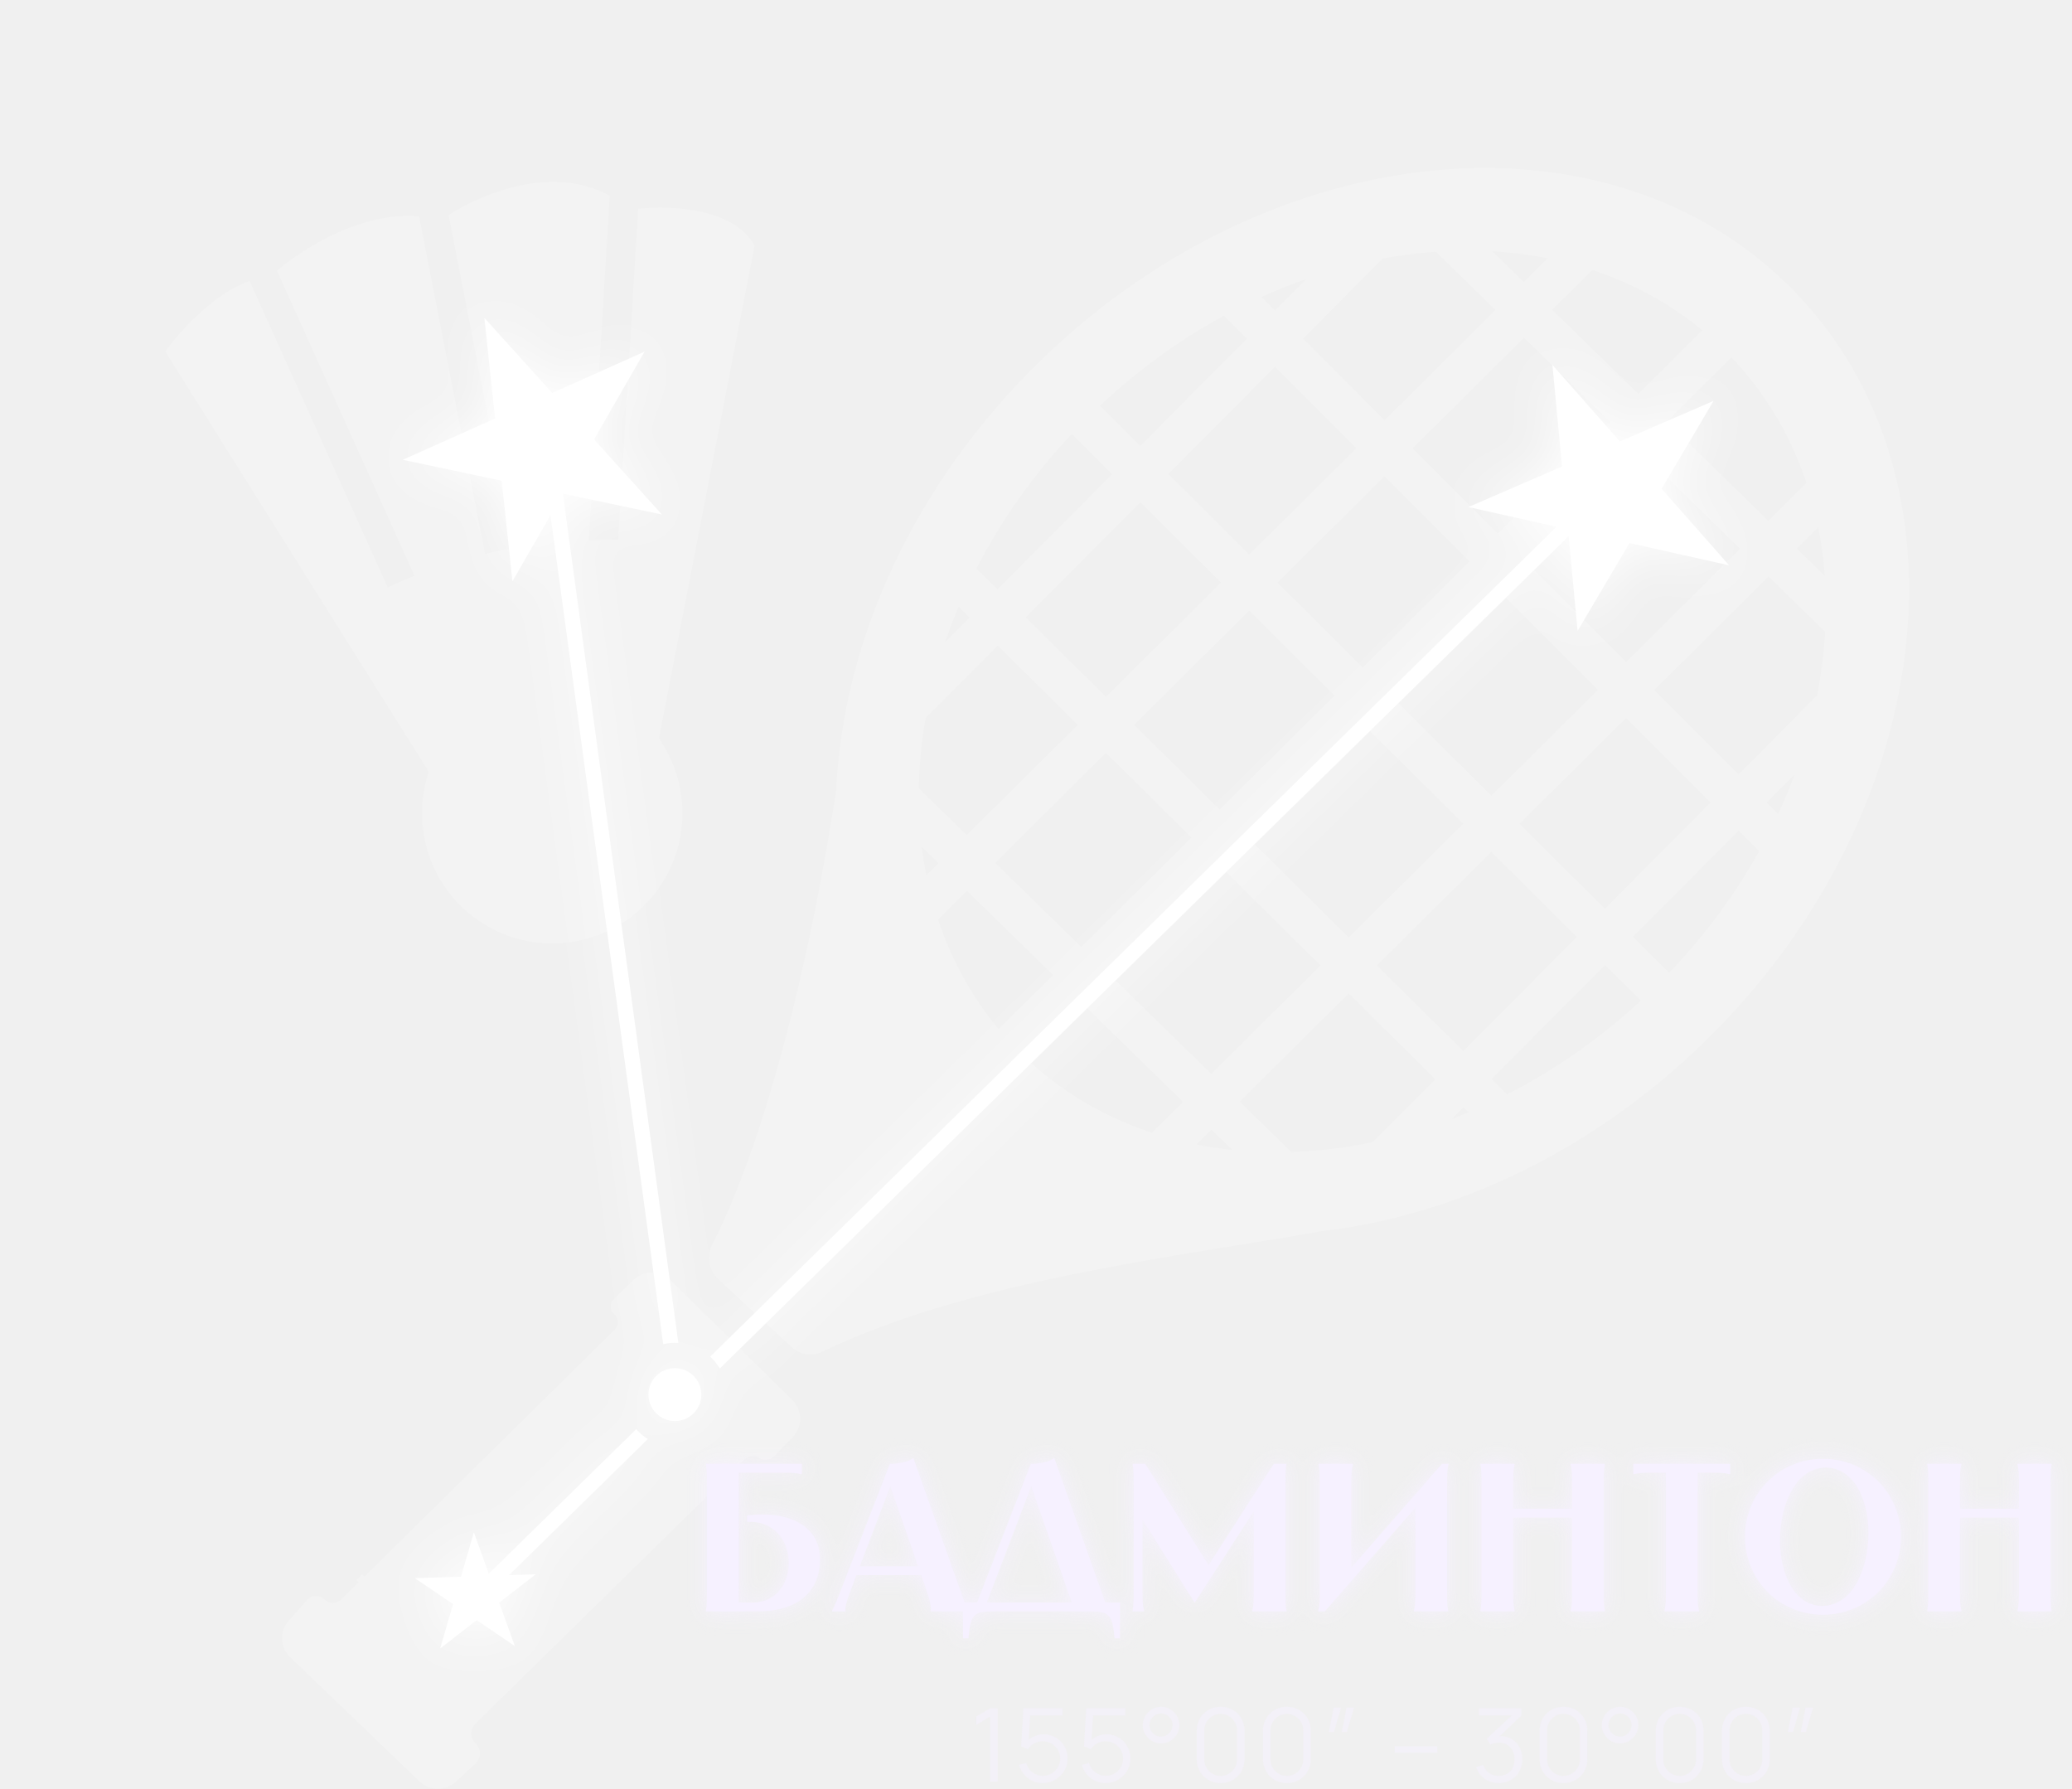
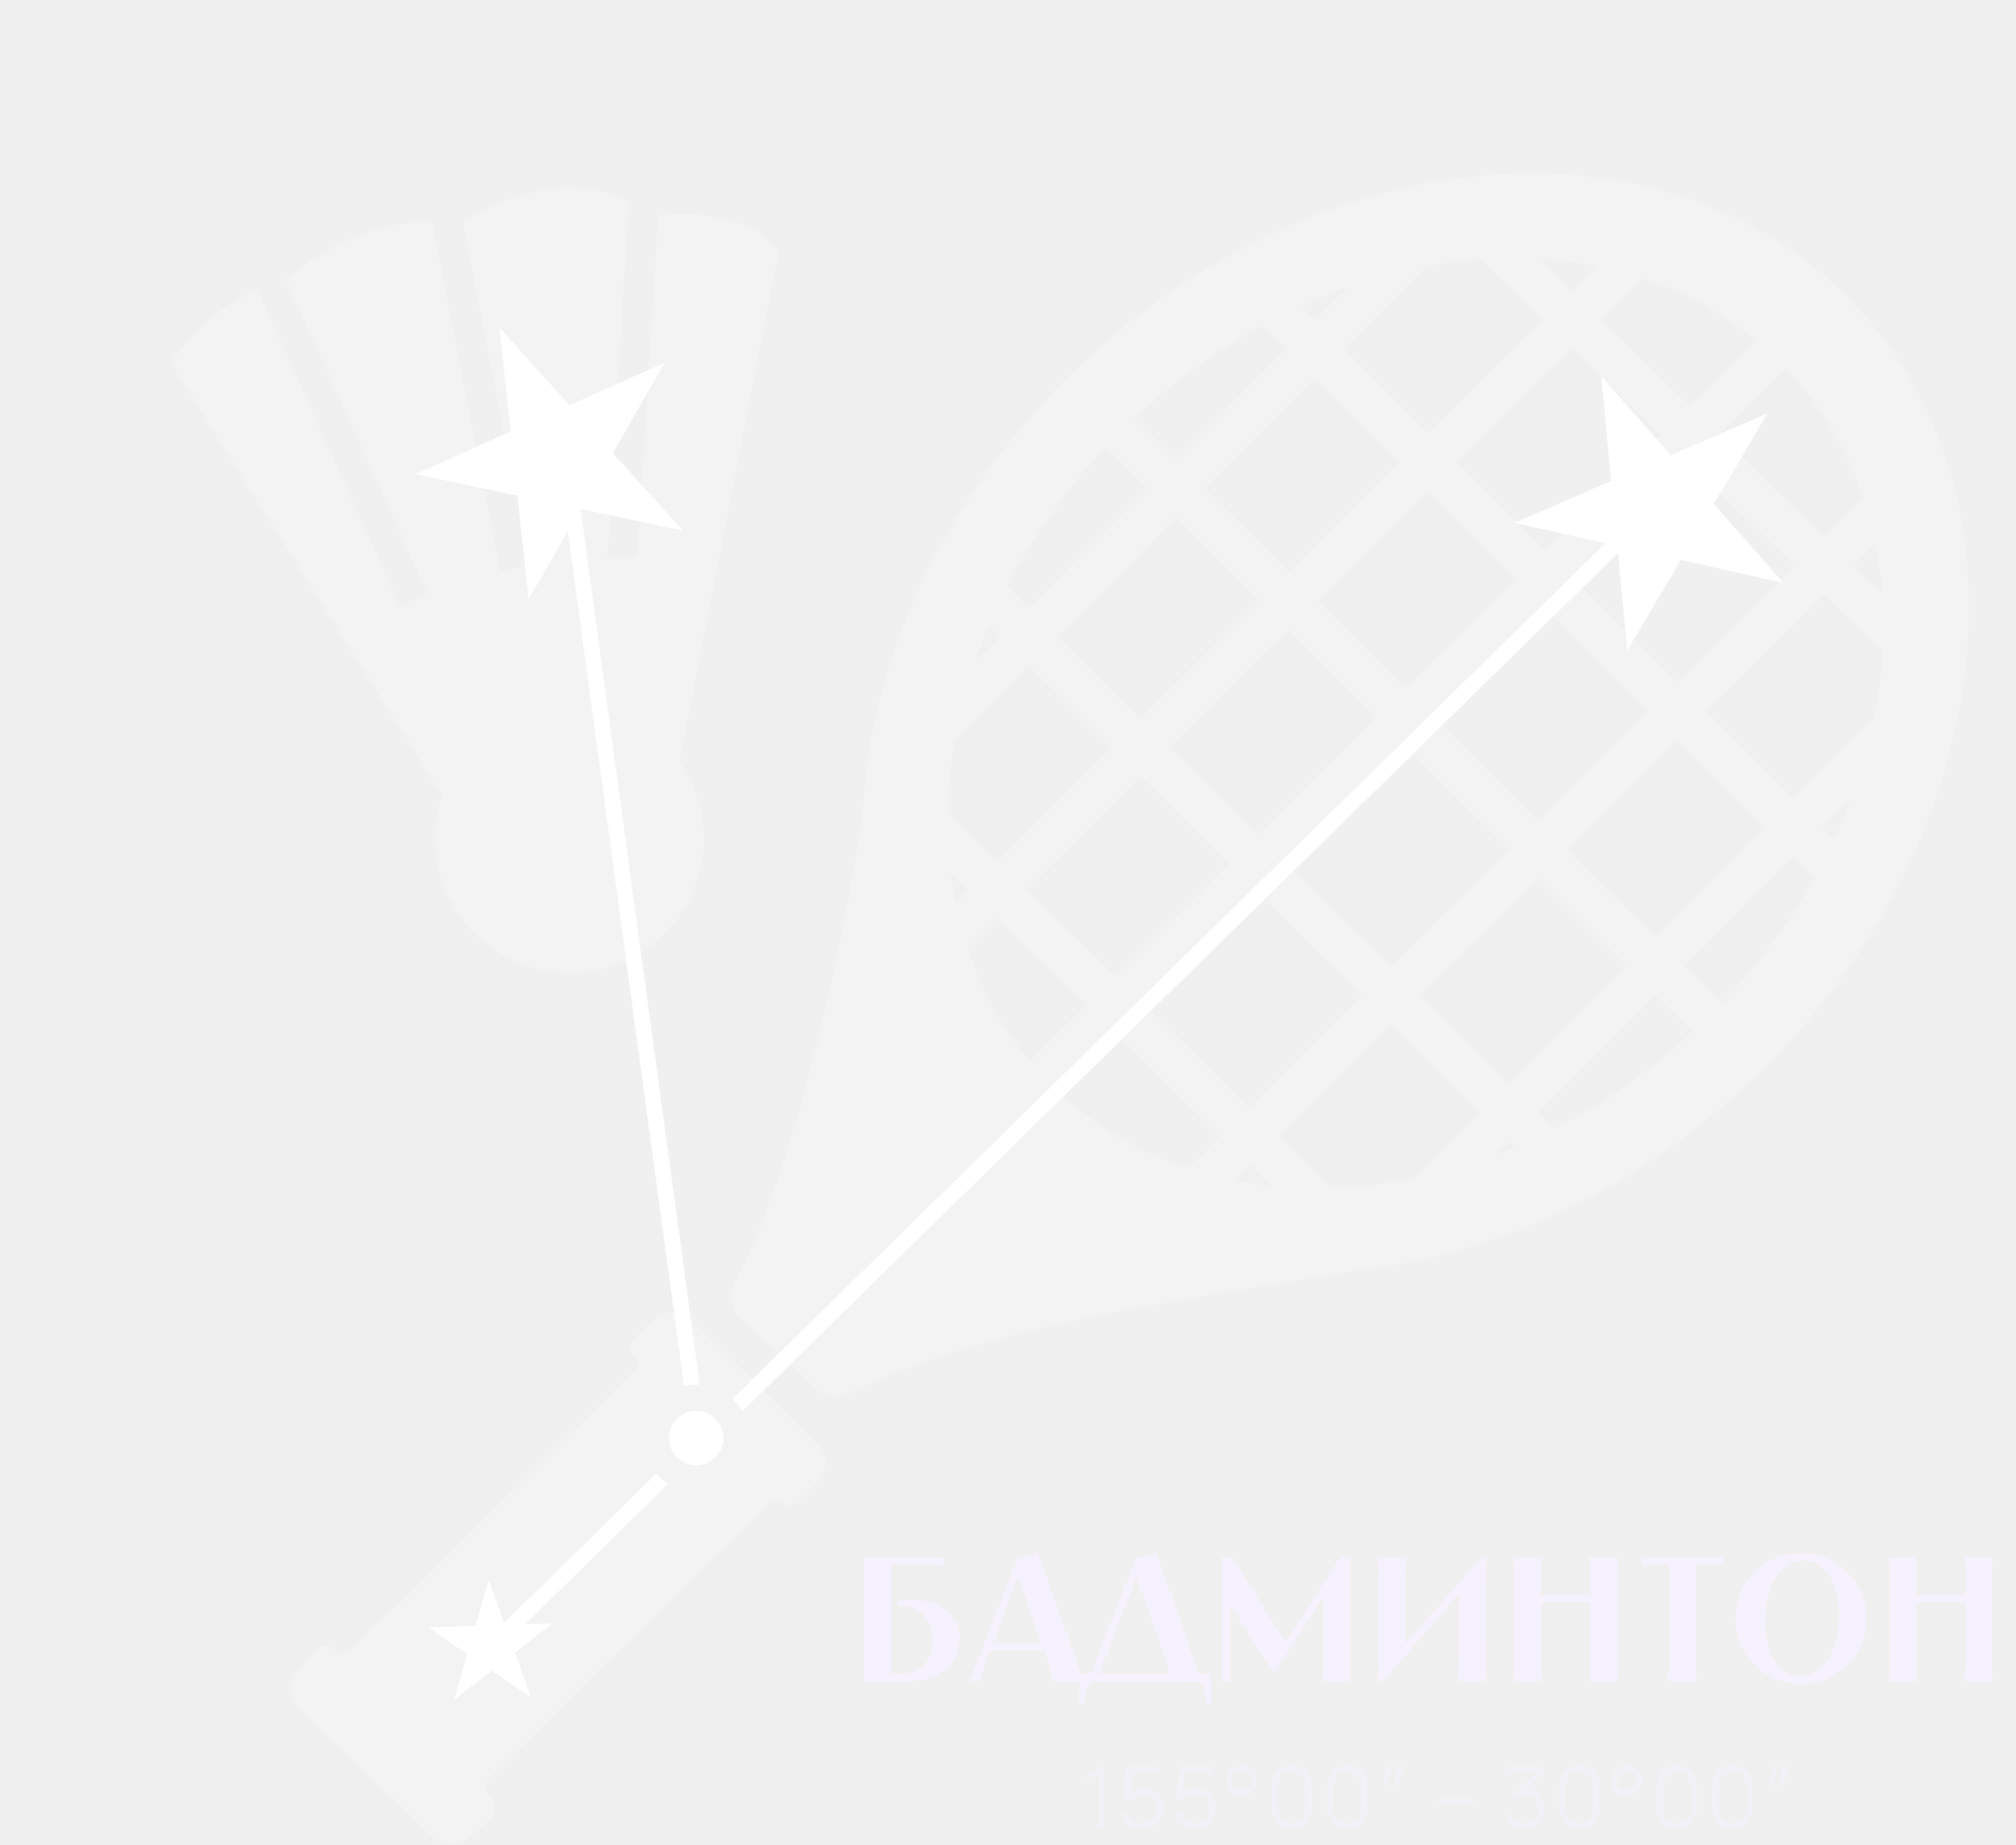
- <svg xmlns="http://www.w3.org/2000/svg" width="409" height="353" viewBox="0 0 409 353" fill="none">
+ <svg xmlns="http://www.w3.org/2000/svg" width="283" height="259" viewBox="0 0 283 259" fill="none">
  <g opacity="0.2">
-     <path d="M70.912 311.277L97.322 336.118" stroke="white" stroke-width="1.569" />
-     <path d="M125.824 257.934L152.234 282.775" stroke="white" stroke-width="1.569" />
-     <path d="M125.035 252.604C127.073 250.625 130.32 250.634 132.345 252.627L156.374 276.256C158.423 278.271 158.463 281.564 156.461 283.627L152.779 287.419C152.009 288.212 150.782 288.343 149.862 287.73C148.959 287.128 147.758 287.242 146.983 288.002L93.844 340.156C92.747 341.233 92.767 343.008 93.888 344.06C95.036 345.136 95.027 346.961 93.869 348.026L89.957 351.621C87.924 353.489 84.788 353.455 82.797 351.543L57.291 327.057C55.261 325.109 55.138 321.904 57.011 319.804L60.633 315.743C61.529 314.738 63.086 314.693 64.038 315.645C64.948 316.556 66.423 316.561 67.34 315.657L121.369 262.368C122.217 261.531 122.164 260.147 121.255 259.378C120.341 258.604 120.293 257.211 121.152 256.377L125.035 252.604ZM205.523 71.047C251.562 26.382 318.149 20.337 354.25 57.547C390.35 94.758 382.294 161.132 336.256 205.798C313.942 227.446 286.801 240.021 260.643 242.997C232.96 247.96 192.079 252.465 162.321 266.75C160.332 267.704 157.952 267.394 156.332 265.897L141.694 252.372C139.788 250.61 139.453 247.717 140.663 245.421C146.757 233.858 157.368 205.244 165.052 156.099C166.335 126.83 180.168 95.647 205.523 71.047ZM341.344 70.068C310.832 38.618 254.553 43.726 215.641 81.477C176.73 119.229 169.921 175.328 200.433 206.778C230.946 238.228 287.225 233.119 326.136 195.368C365.048 157.617 371.857 101.518 341.344 70.068Z" fill="white" />
-     <path d="M314.878 47.177L171.061 189.948" stroke="white" stroke-width="7.845" />
-     <path d="M340.242 66.527L196.425 209.298" stroke="white" stroke-width="7.845" />
-     <path d="M369.528 87.968L225.711 230.739" stroke="white" stroke-width="7.845" />
-     <path d="M369.528 131.898L265.457 236.492" stroke="white" stroke-width="7.845" />
-     <path d="M275.394 42.993L171.323 147.587" stroke="white" stroke-width="7.845" />
-     <path d="M369.528 128.237L282.192 42.993" stroke="white" stroke-width="7.845" />
-     <path d="M258.658 236.492L171.322 151.248" stroke="white" stroke-width="7.845" />
-     <path d="M302.588 226.555L188.057 113.071" stroke="white" stroke-width="7.845" />
-     <path d="M335.012 203.022L211.591 80.124" stroke="white" stroke-width="7.845" />
-     <path d="M354.885 170.075L236.171 51.36" stroke="white" stroke-width="7.845" />
-     <path d="M130.234 174.977C122.228 186.699 106.235 189.712 94.513 181.706C84.793 175.067 81.062 162.937 84.635 152.303L32.633 69.374C35.495 65.356 42.228 57.915 49.262 55.435L78.124 119.455L83.378 117.086L54.675 53.418C60.345 48.629 71.6 41.76 82.728 42.678L96.545 113.464L102.202 112.36L88.553 42.436C95.668 37.896 109.297 32.55 120.354 38.617L116.14 108.255L121.893 108.604L125.971 41.197C132.804 40.493 144.818 41.12 148.948 48.461L130.065 145.728C136.025 154.238 136.44 165.891 130.234 174.977Z" fill="white" />
-     <path d="M136.667 110.993C121.915 107.524 89.218 108.735 67.588 124.669" stroke="white" stroke-width="5.763" />
+     <path d="M52.016 228.328L71.388 246.549" stroke="white" stroke-width="1.151" />
+     <path d="M92.294 189.2L111.667 207.421" stroke="white" stroke-width="1.151" />
+     <path d="M91.715 185.291C93.21 183.839 95.592 183.846 97.078 185.307L114.703 202.639C116.207 204.118 116.235 206.532 114.767 208.046L112.067 210.828C111.502 211.41 110.602 211.505 109.927 211.055C109.265 210.614 108.383 210.697 107.815 211.255L68.836 249.512C68.031 250.302 68.046 251.604 68.869 252.376C69.711 253.165 69.704 254.503 68.855 255.284L65.986 257.922C64.494 259.292 62.194 259.267 60.733 257.864L42.025 239.903C40.536 238.474 40.444 236.123 41.818 234.583L44.475 231.603C45.132 230.867 46.275 230.834 46.973 231.532C47.641 232.2 48.722 232.204 49.395 231.541L89.027 192.452C89.61 191.877 89.612 190.949 89.061 190.37L88.825 190.147C88.27 189.565 88.277 188.631 88.867 188.057L91.715 185.291ZM150.756 52.115C184.526 19.352 233.369 14.918 259.85 42.213C286.33 69.507 280.421 118.194 246.651 150.957C230.283 166.837 210.374 176.061 191.187 178.244C170.881 181.885 140.893 185.189 119.066 195.667C117.607 196.367 115.862 196.139 114.673 195.041L103.936 185.12C102.538 183.828 102.291 181.705 103.179 180.021C107.649 171.54 115.432 150.55 121.069 114.502C122.01 93.032 132.158 70.159 150.756 52.115ZM250.383 51.396C228.002 28.327 186.72 32.074 158.178 59.765C129.636 87.457 124.641 128.606 147.023 151.676C169.404 174.745 210.685 170.998 239.228 143.306C267.77 115.615 272.764 74.466 250.383 51.396Z" fill="white" />
+     <path d="M230.97 34.605L125.477 139.33" stroke="white" stroke-width="5.754" />
+     <path d="M249.575 48.798L144.082 153.524" stroke="white" stroke-width="5.754" />
+     <path d="M271.057 64.527L165.564 169.252" stroke="white" stroke-width="5.754" />
+     <path d="M271.057 96.75L194.719 173.472" stroke="white" stroke-width="5.754" />
+     <path d="M202.007 31.536L125.669 108.258" stroke="white" stroke-width="5.754" />
+     <path d="M271.057 94.064L206.994 31.536" stroke="white" stroke-width="5.754" />
+     <path d="M189.732 173.472L125.669 110.943" stroke="white" stroke-width="5.754" />
+     <path d="M221.955 166.183L137.944 82.94" stroke="white" stroke-width="5.754" />
+     <path d="M245.739 148.921L155.207 58.772" stroke="white" stroke-width="5.754" />
+     <path d="M260.316 124.753L173.236 37.674" stroke="white" stroke-width="5.754" />
+     <path d="M95.53 128.349C89.657 136.948 77.926 139.157 69.328 133.285C62.198 128.415 59.46 119.517 62.081 111.718L23.937 50.888C26.035 47.941 30.974 42.483 36.134 40.663L57.306 87.622L59.233 86.753L61.16 85.885L40.105 39.183C44.265 35.67 52.52 30.631 60.683 31.304L70.818 83.228L72.892 82.823L74.967 82.419L64.956 31.126C70.176 27.796 80.173 23.876 88.283 28.327L85.192 79.408L87.302 79.535L89.412 79.663L92.404 30.219C97.417 29.703 106.228 30.163 109.257 35.547L95.405 106.895C99.777 113.137 100.082 121.684 95.53 128.349Z" fill="white" />
+     <path d="M100.248 81.416C89.427 78.871 65.443 79.759 49.577 91.447" stroke="white" stroke-width="4.227" />
  </g>
-   <g filter="url(#filter0_f_31_578)">
-     <path d="M306.439 72.012L319.76 87.118L338.243 79.117L327.992 96.454L341.313 111.56L321.657 107.168L311.407 124.504L309.509 104.454L289.854 100.063L308.337 92.062L306.439 72.012Z" fill="white" />
-     <path d="M93.538 302.399L96.629 310.973L105.739 310.683L98.539 316.272L101.63 324.846L94.09 319.726L86.89 325.315L89.43 316.562L81.889 311.442L90.999 311.152L93.538 302.399Z" fill="white" />
-     <path d="M127.227 69.401L117.267 86.713L130.653 101.535L111.111 97.412L101.151 114.724L99.034 94.864L79.491 90.74L97.725 82.59L95.607 62.73L108.994 77.552L127.227 69.401Z" fill="white" />
-     <path d="M125.581 282.039C126.25 282.792 127.027 283.447 127.89 283.977L97.318 313.945C96.7 313.154 95.969 312.455 95.147 311.874L125.581 282.039ZM318.05 97.571L142.081 270.066C141.568 269.192 140.93 268.401 140.19 267.718L315.95 95.429L318.05 97.571ZM133.905 265.023C133.686 265.009 133.466 265 133.243 265C132.441 265 131.661 265.094 130.912 265.269L106.014 82.202L108.986 81.798L133.905 265.023Z" fill="white" />
-     <circle cx="133.217" cy="275.217" r="5.217" fill="white" />
-   </g>
-   <path d="M306.439 72.012L319.76 87.118L338.243 79.117L327.992 96.454L341.313 111.56L321.657 107.168L311.407 124.504L309.509 104.454L289.854 100.063L308.337 92.062L306.439 72.012Z" fill="white" />
-   <path d="M127.227 69.401L117.267 86.713L130.653 101.535L111.111 97.412L101.151 114.724L99.034 94.864L79.491 90.74L97.725 82.59L95.607 62.73L108.994 77.552L127.227 69.401Z" fill="white" />
-   <path d="M93.538 302.399L96.629 310.973L105.739 310.683L98.539 316.272L101.63 324.846L94.09 319.726L86.89 325.315L89.43 316.562L81.889 311.442L90.999 311.152L93.538 302.399Z" fill="white" />
-   <path d="M125.581 282.039C126.25 282.792 127.027 283.447 127.89 283.977L97.318 313.945C96.7 313.154 95.969 312.455 95.147 311.874L125.581 282.039ZM318.05 97.571L142.081 270.066C141.568 269.192 140.93 268.401 140.19 267.718L315.95 95.429L318.05 97.571ZM133.905 265.023C133.686 265.009 133.466 265 133.243 265C132.441 265 131.661 265.094 130.912 265.269L106.014 82.202L108.986 81.798L133.905 265.023Z" fill="white" />
-   <circle cx="133.217" cy="275.217" r="5.217" fill="white" />
-   <g filter="url(#filter1_f_31_578)">
-     <path d="M139.351 288.877L158.281 288.877L158.281 290.916L158.115 290.916C157.033 290.666 156.534 290.625 154.329 290.625L145.8 290.625L145.8 316.253L148.546 316.253C153.33 316.253 155.702 312.342 155.702 308.431C155.702 304.396 153.164 300.318 148.047 300.318L147.464 300.318L147.464 299.07C148.463 298.945 149.42 298.862 150.418 298.862C156.367 298.862 161.859 301.4 161.859 307.724C161.859 314.172 157.324 318 149.628 318L139.351 318L139.351 317.834C139.518 316.752 139.559 316.253 139.559 313.632L139.559 293.246C139.559 290.625 139.518 290.125 139.351 289.044L139.351 288.877ZM175.667 288.877C177.164 288.877 179.203 288.586 180.285 287.712L189.479 313.632C190.686 317.085 190.977 317.584 191.102 317.834L191.102 318L183.696 318L183.696 317.834C183.696 317.584 184.029 317.085 182.823 313.632L181.866 310.844L169.052 310.844L168.012 313.632C166.68 317.085 166.888 317.584 166.888 317.834L166.888 318L164.267 318L164.267 317.834C164.392 317.584 164.725 317.085 166.056 313.632L175.667 288.877ZM169.717 309.097L181.242 309.097L175.75 293.287L169.717 309.097ZM203.484 288.877C204.981 288.877 207.02 288.586 208.102 287.712L218.17 316.253L221.082 316.253L221.082 323.325L220 323.325C219.626 318.666 218.96 318 215.174 318L195.995 318C192.209 318 191.543 318.666 191.169 323.325L190.087 323.325L190.087 316.253L192.875 316.253L203.484 288.877ZM194.788 316.253L211.555 316.253L203.567 293.287L194.788 316.253ZM223.57 288.877L226.066 288.877L238.548 308.889L251.445 288.877L253.941 288.877C253.775 289.959 253.733 290.458 253.733 292.663L253.733 313.632C253.733 316.253 253.775 316.752 253.941 317.834L253.941 318L247.201 318L247.201 317.834C247.451 316.752 247.492 316.253 247.492 313.632L247.492 298.238L235.843 316.253L235.802 316.253L225.525 299.861L225.526 313.632C225.526 316.253 225.567 316.752 225.817 317.834L225.817 318L223.57 318L223.57 317.834C223.737 316.752 223.778 316.253 223.778 313.632L223.778 292.663C223.778 290.458 223.737 289.959 223.57 288.877ZM260.3 288.877L267.04 288.877L267.04 289.044C266.79 290.125 266.749 290.625 266.749 293.246L266.749 309.346L284.638 288.877L285.97 288.877C285.637 290.125 285.637 290.749 285.637 297.198L285.637 313.632C285.637 316.253 285.678 316.752 285.845 317.834L285.845 318L279.105 318L279.105 317.834C279.355 316.752 279.396 316.253 279.396 313.632L279.396 297.531L261.506 318L260.175 318C260.508 316.752 260.508 316.128 260.508 314.048L260.508 293.246C260.508 290.625 260.466 290.125 260.3 289.044L260.3 288.877ZM310.036 288.877L316.776 288.877L316.776 289.044C316.61 290.125 316.568 290.625 316.568 293.246L316.568 313.632C316.568 316.253 316.61 316.752 316.776 317.834L316.776 318L310.036 318L310.036 317.834C310.286 316.752 310.327 316.253 310.327 313.632L310.327 299.486L298.678 299.486L298.678 313.632C298.678 316.253 298.72 316.752 298.97 317.834L298.97 318L292.23 318L292.23 317.834C292.396 316.752 292.438 316.253 292.438 313.632L292.438 293.246C292.438 290.625 292.396 290.125 292.23 289.044L292.23 288.877L298.969 288.877L298.969 289.044C298.72 290.125 298.678 290.625 298.678 293.246L298.678 297.739L310.327 297.739L310.327 293.246C310.327 290.625 310.286 290.125 310.036 289.044L310.036 288.877ZM322.401 288.877L341.538 288.877L341.538 290.916L341.372 290.916C340.29 290.666 339.791 290.625 337.586 290.625L335.09 290.625L335.09 313.632C335.09 316.169 335.131 316.627 335.339 317.626L335.381 317.834L335.381 318L328.558 318L328.558 317.834L328.6 317.626C328.808 316.627 328.849 316.169 328.849 313.632L328.849 290.625L326.353 290.625C324.148 290.625 323.649 290.666 322.567 290.916L322.401 290.916L322.401 288.877ZM359.844 318.666C351.274 318.666 344.451 311.843 344.451 303.272C344.451 294.702 351.274 287.879 359.844 287.879C368.415 287.879 375.238 294.702 375.238 303.272C375.238 311.843 368.415 318.666 359.844 318.666ZM351.357 303.896C351.357 311.593 354.769 316.918 359.678 316.918C365.71 316.918 368.831 309.596 368.831 302.565C368.831 294.993 365.378 289.626 360.427 289.626C354.477 289.626 351.357 296.907 351.357 303.896ZM398.237 288.877L404.976 288.877L404.976 289.044C404.81 290.125 404.768 290.625 404.768 293.246L404.768 313.632C404.768 316.253 404.81 316.752 404.976 317.834L404.976 318L398.237 318L398.237 317.834C398.486 316.752 398.528 316.253 398.528 313.632L398.528 299.486L386.879 299.486L386.879 313.632C386.879 316.253 386.92 316.752 387.17 317.834L387.17 318L380.43 318L380.43 317.834C380.596 316.752 380.638 316.253 380.638 313.632L380.638 293.246C380.638 290.625 380.596 290.125 380.43 289.044L380.43 288.877L387.17 288.877L387.17 289.044C386.92 290.125 386.879 290.625 386.879 293.246L386.879 297.739L398.528 297.739L398.528 293.246C398.528 290.625 398.486 290.125 398.237 289.044L398.237 288.877Z" fill="#F6F1FF" />
-   </g>
-   <path d="M139.351 288.877L158.281 288.877L158.281 290.916L158.115 290.916C157.033 290.666 156.534 290.625 154.329 290.625L145.8 290.625L145.8 316.253L148.546 316.253C153.33 316.253 155.702 312.342 155.702 308.431C155.702 304.396 153.164 300.318 148.047 300.318L147.464 300.318L147.464 299.07C148.463 298.945 149.42 298.862 150.418 298.862C156.367 298.862 161.859 301.4 161.859 307.724C161.859 314.172 157.324 318 149.628 318L139.351 318L139.351 317.834C139.518 316.752 139.559 316.253 139.559 313.632L139.559 293.246C139.559 290.625 139.518 290.125 139.351 289.044L139.351 288.877ZM175.667 288.877C177.164 288.877 179.203 288.586 180.285 287.712L189.479 313.632C190.686 317.085 190.977 317.584 191.102 317.834L191.102 318L183.696 318L183.696 317.834C183.696 317.584 184.029 317.085 182.823 313.632L181.866 310.844L169.052 310.844L168.012 313.632C166.68 317.085 166.888 317.584 166.888 317.834L166.888 318L164.267 318L164.267 317.834C164.392 317.584 164.725 317.085 166.056 313.632L175.667 288.877ZM169.717 309.097L181.242 309.097L175.75 293.287L169.717 309.097ZM203.484 288.877C204.981 288.877 207.02 288.586 208.102 287.712L218.17 316.253L221.082 316.253L221.082 323.325L220 323.325C219.626 318.666 218.96 318 215.174 318L195.995 318C192.209 318 191.543 318.666 191.169 323.325L190.087 323.325L190.087 316.253L192.875 316.253L203.484 288.877ZM194.788 316.253L211.555 316.253L203.567 293.287L194.788 316.253ZM223.57 288.877L226.066 288.877L238.548 308.889L251.445 288.877L253.941 288.877C253.775 289.959 253.733 290.458 253.733 292.663L253.733 313.632C253.733 316.253 253.775 316.752 253.941 317.834L253.941 318L247.201 318L247.201 317.834C247.451 316.752 247.492 316.253 247.492 313.632L247.492 298.238L235.843 316.253L235.802 316.253L225.525 299.861L225.526 313.632C225.526 316.253 225.567 316.752 225.817 317.834L225.817 318L223.57 318L223.57 317.834C223.737 316.752 223.778 316.253 223.778 313.632L223.778 292.663C223.778 290.458 223.737 289.959 223.57 288.877ZM260.3 288.877L267.04 288.877L267.04 289.044C266.79 290.125 266.749 290.625 266.749 293.246L266.749 309.346L284.638 288.877L285.97 288.877C285.637 290.125 285.637 290.749 285.637 297.198L285.637 313.632C285.637 316.253 285.678 316.752 285.845 317.834L285.845 318L279.105 318L279.105 317.834C279.355 316.752 279.396 316.253 279.396 313.632L279.396 297.531L261.506 318L260.175 318C260.508 316.752 260.508 316.128 260.508 314.048L260.508 293.246C260.508 290.625 260.466 290.125 260.3 289.044L260.3 288.877ZM310.036 288.877L316.776 288.877L316.776 289.044C316.61 290.125 316.568 290.625 316.568 293.246L316.568 313.632C316.568 316.253 316.61 316.752 316.776 317.834L316.776 318L310.036 318L310.036 317.834C310.286 316.752 310.327 316.253 310.327 313.632L310.327 299.486L298.678 299.486L298.678 313.632C298.678 316.253 298.72 316.752 298.97 317.834L298.97 318L292.23 318L292.23 317.834C292.396 316.752 292.438 316.253 292.438 313.632L292.438 293.246C292.438 290.625 292.396 290.125 292.23 289.044L292.23 288.877L298.969 288.877L298.969 289.044C298.72 290.125 298.678 290.625 298.678 293.246L298.678 297.739L310.327 297.739L310.327 293.246C310.327 290.625 310.286 290.125 310.036 289.044L310.036 288.877ZM322.401 288.877L341.538 288.877L341.538 290.916L341.372 290.916C340.29 290.666 339.791 290.625 337.586 290.625L335.09 290.625L335.09 313.632C335.09 316.169 335.131 316.627 335.339 317.626L335.381 317.834L335.381 318L328.558 318L328.558 317.834L328.6 317.626C328.808 316.627 328.849 316.169 328.849 313.632L328.849 290.625L326.353 290.625C324.148 290.625 323.649 290.666 322.567 290.916L322.401 290.916L322.401 288.877ZM359.844 318.666C351.274 318.666 344.451 311.843 344.451 303.272C344.451 294.702 351.274 287.879 359.844 287.879C368.415 287.879 375.238 294.702 375.238 303.272C375.238 311.843 368.415 318.666 359.844 318.666ZM351.357 303.896C351.357 311.593 354.769 316.918 359.678 316.918C365.71 316.918 368.831 309.596 368.831 302.565C368.831 294.993 365.378 289.626 360.427 289.626C354.477 289.626 351.357 296.907 351.357 303.896ZM398.237 288.877L404.976 288.877L404.976 289.044C404.81 290.125 404.768 290.625 404.768 293.246L404.768 313.632C404.768 316.253 404.81 316.752 404.976 317.834L404.976 318L398.237 318L398.237 317.834C398.486 316.752 398.528 316.253 398.528 313.632L398.528 299.486L386.879 299.486L386.879 313.632C386.879 316.253 386.92 316.752 387.17 317.834L387.17 318L380.43 318L380.43 317.834C380.596 316.752 380.638 316.253 380.638 313.632L380.638 293.246C380.638 290.625 380.596 290.125 380.43 289.044L380.43 288.877L387.17 288.877L387.17 289.044C386.92 290.125 386.879 290.625 386.879 293.246L386.879 297.739L398.528 297.739L398.528 293.246C398.528 290.625 398.486 290.125 398.237 289.044L398.237 288.877Z" fill="#F6F1FF" />
-   <path opacity="0.5" d="M195.436 351.589L195.436 338.761L192.711 340.4L192.711 338.741L195.436 337.113L196.934 337.113L196.934 351.589L195.436 351.589ZM205.823 351.89C203.571 351.89 201.722 350.392 201.149 348.281L202.566 347.899C202.958 349.467 204.376 350.443 205.863 350.443C207.794 350.443 209.271 348.884 209.271 347.035C209.271 345.125 207.693 343.637 205.863 343.637C204.496 343.637 203.501 344.3 202.908 345.205L201.561 344.642L202.003 337.113L209.734 337.113L209.734 338.53L203.35 338.53L203.059 343.345C203.853 342.652 204.898 342.25 205.994 342.25C208.658 342.25 210.749 344.361 210.749 347.035C210.749 349.689 208.507 351.89 205.823 351.89ZM218.231 351.89C215.98 351.89 214.13 350.392 213.557 348.281L214.974 347.899C215.366 349.467 216.784 350.443 218.272 350.443C220.202 350.443 221.68 348.884 221.68 347.035C221.68 345.125 220.101 343.637 218.272 343.637C216.904 343.637 215.909 344.3 215.316 345.205L213.969 344.642L214.411 337.113L222.142 337.113L222.142 338.53L215.758 338.53L215.467 343.345C216.261 342.652 217.307 342.25 218.402 342.25C221.066 342.25 223.157 344.361 223.157 347.035C223.157 349.689 220.916 351.89 218.231 351.89ZM229.182 344.049C227.191 344.049 225.563 342.441 225.563 340.43C225.563 338.46 227.252 336.811 229.182 336.811C231.172 336.811 232.801 338.419 232.801 340.43C232.801 342.441 231.172 344.049 229.182 344.049ZM229.182 342.712C230.418 342.712 231.464 341.666 231.464 340.43C231.464 339.193 230.418 338.148 229.182 338.148C227.945 338.148 226.9 339.193 226.9 340.43C226.9 341.666 227.945 342.712 229.182 342.712ZM240.948 351.89C238.264 351.89 236.223 349.849 236.223 347.165L236.223 341.536C236.223 338.852 238.264 336.811 240.948 336.811C243.632 336.811 245.673 338.852 245.673 341.536L245.673 347.165C245.673 349.849 243.632 351.89 240.948 351.89ZM240.948 350.463C242.727 350.463 244.175 349.015 244.175 347.236L244.175 341.465C244.175 339.676 242.727 338.228 240.948 338.228C239.168 338.228 237.721 339.676 237.721 341.465L237.721 347.236C237.721 349.015 239.168 350.463 240.948 350.463ZM254.023 351.89C251.339 351.89 249.299 349.849 249.299 347.165L249.299 341.536C249.299 338.852 251.339 336.811 254.023 336.811C256.708 336.811 258.748 338.852 258.748 341.536L258.748 347.165C258.748 349.849 256.708 351.89 254.023 351.89ZM254.023 350.463C255.803 350.463 257.25 349.015 257.25 347.236L257.25 341.465C257.25 339.676 255.803 338.228 254.023 338.228C252.244 338.228 250.796 339.676 250.796 341.465L250.796 347.236C250.796 349.015 252.244 350.463 254.023 350.463ZM263.239 336.982L264.727 336.982L263.319 341.807L262.304 341.807L263.239 336.982ZM265.792 336.982L267.28 336.982L265.873 341.807L264.857 341.807L265.792 336.982ZM275.288 345.889L275.288 344.622L283.732 344.622L283.732 345.889L275.288 345.889ZM295.87 351.88C293.719 351.88 291.99 350.674 291.377 348.713L292.784 348.291C293.267 349.729 294.463 350.483 295.85 350.453C297.78 350.412 298.957 349.116 298.957 347.175C298.957 345.205 297.7 343.898 295.83 343.898C295.307 343.898 294.694 344.059 294.202 344.3L293.458 343.124L298.424 338.53L291.95 338.53L291.95 337.113L300.314 337.113L300.314 338.55L296.082 342.601C298.705 342.581 300.485 344.471 300.485 347.175C300.485 349.96 298.534 351.88 295.87 351.88ZM308.622 351.89C305.938 351.89 303.897 349.849 303.897 347.165L303.897 341.536C303.897 338.852 305.938 336.811 308.622 336.811C311.306 336.811 313.347 338.852 313.347 341.536L313.347 347.165C313.347 349.849 311.306 351.89 308.622 351.89ZM308.622 350.463C310.401 350.463 311.849 349.015 311.849 347.236L311.849 341.465C311.849 339.676 310.401 338.228 308.622 338.228C306.843 338.228 305.395 339.676 305.395 341.465L305.395 347.236C305.395 349.015 306.843 350.463 308.622 350.463ZM319.788 344.049C317.797 344.049 316.169 342.441 316.169 340.43C316.169 338.46 317.858 336.811 319.788 336.811C321.778 336.811 323.407 338.419 323.407 340.43C323.407 342.441 321.778 344.049 319.788 344.049ZM319.788 342.712C321.024 342.712 322.07 341.666 322.07 340.43C322.07 339.193 321.024 338.148 319.788 338.148C318.551 338.148 317.506 339.193 317.506 340.43C317.506 341.666 318.551 342.712 319.788 342.712ZM331.554 351.89C328.869 351.89 326.829 349.849 326.829 347.165L326.829 341.536C326.829 338.852 328.869 336.811 331.554 336.811C334.238 336.811 336.278 338.852 336.278 341.536L336.278 347.165C336.278 349.849 334.238 351.89 331.554 351.89ZM331.554 350.463C333.333 350.463 334.781 349.015 334.781 347.236L334.781 341.465C334.781 339.676 333.333 338.228 331.554 338.228C329.774 338.228 328.327 339.676 328.327 341.465L328.327 347.236C328.327 349.015 329.774 350.463 331.554 350.463ZM344.629 351.89C341.945 351.89 339.904 349.849 339.904 347.165L339.904 341.536C339.904 338.852 341.945 336.811 344.629 336.811C347.313 336.811 349.354 338.852 349.354 341.536L349.354 347.165C349.354 349.849 347.313 351.89 344.629 351.89ZM344.629 350.463C346.409 350.463 347.856 349.015 347.856 347.236L347.856 341.465C347.856 339.676 346.409 338.228 344.629 338.228C342.85 338.228 341.402 339.676 341.402 341.465L341.402 347.236C341.402 349.015 342.85 350.463 344.629 350.463ZM353.845 336.982L355.333 336.982L353.925 341.807L352.91 341.807L353.845 336.982ZM356.398 336.982L357.886 336.982L356.479 341.807L355.463 341.807L356.398 336.982Z" fill="#F6F1FF" />
-   <defs>
-     <filter id="filter0_f_31_578" x="69.491" y="52.73" width="281.821" height="282.586" filterUnits="userSpaceOnUse" color-interpolation-filters="sRGB">
-       <feFlood flood-opacity="0" result="BackgroundImageFix" />
-       <feBlend mode="normal" in="SourceGraphic" in2="BackgroundImageFix" result="shape" />
-       <feGaussianBlur stdDeviation="5" result="effect1_foregroundBlur_31_578" />
-     </filter>
-     <filter id="filter1_f_31_578" x="135.351" y="283.712" width="273.625" height="43.613" filterUnits="userSpaceOnUse" color-interpolation-filters="sRGB">
-       <feFlood flood-opacity="0" result="BackgroundImageFix" />
-       <feBlend mode="normal" in="SourceGraphic" in2="BackgroundImageFix" result="shape" />
-       <feGaussianBlur stdDeviation="2" result="effect1_foregroundBlur_31_578" />
-     </filter>
-   </defs>
+   <path d="M224.78 52.822L234.551 63.902L248.108 58.034L240.589 70.751L250.36 81.831L235.943 78.61L228.424 91.326L227.032 76.619L212.614 73.398L226.172 67.529L224.78 52.822Z" fill="white" />
+   <path d="M93.324 50.907L86.018 63.605L95.837 74.478L81.503 71.454L74.197 84.152L72.643 69.584L58.309 66.56L71.683 60.581L70.13 46.013L79.949 56.886L93.324 50.907Z" fill="white" />
+   <path d="M68.612 221.816L70.879 228.105L77.562 227.893L72.281 231.992L74.548 238.282L69.017 234.526L63.736 238.626L65.599 232.205L60.068 228.449L66.75 228.237L68.612 221.816Z" fill="white" />
+   <path d="M92.116 206.881C92.607 207.434 93.177 207.914 93.811 208.303L71.386 230.285C70.932 229.704 70.395 229.192 69.792 228.766L92.116 206.881ZM232.526 70.784L233.296 71.57L104.22 198.099C103.843 197.458 103.375 196.877 102.832 196.376L231.756 69.999L232.526 70.784ZM98.222 194.4C98.061 194.389 97.9 194.383 97.737 194.383C97.149 194.383 96.576 194.452 96.026 194.58L77.763 60.297L78.853 60.149L79.943 60L98.222 194.4Z" fill="white" />
+   <circle cx="97.718" cy="201.877" r="3.827" fill="white" />
+   <path d="M121.229 218.607L132.526 218.607L132.526 219.823L132.427 219.823C131.781 219.674 131.484 219.649 130.168 219.649L125.077 219.649L125.077 234.945L126.716 234.945C129.572 234.945 130.987 232.611 130.987 230.277C130.987 227.868 129.472 225.435 126.418 225.435L126.071 225.435L126.071 224.69C126.666 224.615 127.238 224.566 127.834 224.566C131.384 224.566 134.662 226.08 134.662 229.855C134.662 233.703 131.955 235.988 127.362 235.988L121.229 235.988L121.229 235.888C121.328 235.243 121.353 234.945 121.353 233.38L121.353 221.214C121.353 219.649 121.328 219.351 121.229 218.706L121.229 218.607ZM142.902 218.607C143.796 218.607 145.013 218.433 145.659 217.911L151.146 233.38C151.866 235.441 152.04 235.739 152.114 235.888L152.114 235.988L147.695 235.988L147.695 235.888C147.695 235.739 147.893 235.441 147.173 233.38L146.602 231.717L138.954 231.717L138.334 233.38C137.539 235.441 137.663 235.739 137.663 235.888L137.663 235.988L136.099 235.988L136.099 235.888C136.173 235.739 136.372 235.441 137.167 233.38L142.902 218.607ZM139.352 230.674L146.23 230.674L142.952 221.239L139.352 230.674ZM159.504 218.607C160.398 218.607 161.615 218.433 162.26 217.911L168.269 234.945L170.007 234.945L170.007 239.166L169.361 239.166C169.138 236.385 168.741 235.988 166.481 235.988L155.035 235.988C152.775 235.988 152.378 236.385 152.154 239.166L151.509 239.166L151.509 234.945L153.172 234.945L159.504 218.607ZM154.315 234.945L164.321 234.945L159.554 221.239L154.315 234.945ZM171.492 218.607L172.982 218.607L180.431 230.55L188.128 218.607L189.618 218.607C189.519 219.252 189.494 219.55 189.494 220.866L189.494 233.38C189.494 234.945 189.519 235.243 189.618 235.888L189.618 235.988L185.595 235.988L185.595 235.888C185.744 235.243 185.769 234.945 185.769 233.38L185.769 224.193L178.817 234.945L178.792 234.945L172.659 225.162L172.659 233.38C172.659 234.945 172.684 235.243 172.833 235.888L172.833 235.988L171.492 235.988L171.492 235.888C171.591 235.243 171.616 234.945 171.616 233.38L171.616 220.866C171.616 219.55 171.591 219.252 171.492 218.607ZM193.413 218.607L197.435 218.607L197.435 218.706C197.287 219.351 197.262 219.649 197.262 221.214L197.262 230.823L207.939 218.607L208.733 218.607C208.534 219.351 208.534 219.724 208.534 223.573L208.535 233.38C208.535 234.945 208.559 235.243 208.659 235.888L208.659 235.988L204.636 235.988L204.636 235.888C204.785 235.243 204.81 234.945 204.81 233.38L204.81 223.771L194.133 235.988L193.339 235.988C193.537 235.243 193.537 234.87 193.537 233.629L193.537 221.214C193.537 219.649 193.512 219.351 193.413 218.706L193.413 218.607ZM223.097 218.607L227.119 218.607L227.119 218.706C227.02 219.351 226.995 219.649 226.995 221.214L226.995 233.38C226.995 234.945 227.02 235.243 227.119 235.888L227.119 235.988L223.097 235.988L223.097 235.888C223.245 235.243 223.27 234.945 223.27 233.38L223.27 224.938L216.318 224.938L216.318 233.38C216.318 234.945 216.343 235.243 216.492 235.888L216.492 235.988L212.469 235.988L212.469 235.888C212.569 235.243 212.593 234.945 212.593 233.38L212.593 221.214C212.593 219.649 212.569 219.351 212.469 218.706L212.469 218.607L216.492 218.607L216.492 218.706C216.343 219.351 216.318 219.649 216.318 221.214L216.318 223.895L223.27 223.895L223.27 221.214C223.27 219.649 223.245 219.351 223.097 218.706L223.097 218.607ZM230.476 218.607L241.898 218.607L241.898 219.823L241.798 219.823C241.153 219.674 240.855 219.649 239.539 219.649L238.049 219.649L238.049 233.38C238.049 234.895 238.074 235.168 238.198 235.764L238.223 235.888L238.223 235.988L234.151 235.988L234.151 235.888L234.176 235.764C234.3 235.168 234.325 234.895 234.325 233.38L234.325 219.649L232.835 219.649C231.519 219.649 231.221 219.674 230.575 219.823L230.476 219.823L230.476 218.607ZM252.823 236.385C247.708 236.385 243.636 232.313 243.636 227.198C243.636 222.083 247.708 218.011 252.823 218.011C257.938 218.011 262.01 222.083 262.01 227.198C262.01 232.313 257.938 236.385 252.823 236.385ZM247.758 227.57C247.758 232.164 249.794 235.342 252.724 235.342C256.324 235.342 258.186 230.972 258.186 226.776C258.186 222.257 256.125 219.053 253.17 219.053C249.62 219.053 247.758 223.399 247.758 227.57ZM275.736 218.606L279.759 218.606L279.759 218.706C279.659 219.351 279.634 219.649 279.634 221.214L279.634 233.38C279.634 234.945 279.659 235.243 279.759 235.888L279.759 235.987L275.736 235.987L275.736 235.888C275.885 235.243 275.91 234.945 275.91 233.38L275.91 224.938L268.958 224.938L268.958 233.38C268.958 234.945 268.982 235.243 269.131 235.888L269.131 235.987L265.109 235.987L265.109 235.888C265.208 235.243 265.233 234.945 265.233 233.38L265.233 221.214C265.233 219.649 265.208 219.351 265.109 218.706L265.109 218.606L269.131 218.606L269.131 218.706C268.982 219.351 268.958 219.649 268.958 221.214L268.958 223.895L275.91 223.895L275.91 221.214C275.91 219.649 275.885 219.351 275.736 218.706L275.736 218.606Z" fill="#F6F1FF" />
+   <path opacity="0.5" d="M154.153 256.628L154.153 248.972L152.527 249.95L152.527 248.96L154.153 247.988L155.047 247.988L155.047 256.628L154.153 256.628ZM160.353 256.808C159.009 256.808 157.905 255.914 157.563 254.654L158.409 254.426C158.643 255.362 159.489 255.944 160.377 255.944C161.529 255.944 162.411 255.014 162.411 253.91C162.411 252.77 161.469 251.882 160.377 251.882C159.561 251.882 158.967 252.278 158.613 252.818L157.809 252.482L158.073 247.988L162.687 247.988L162.687 248.834L158.877 248.834L158.703 251.708C159.177 251.294 159.801 251.054 160.455 251.054C162.045 251.054 163.293 252.314 163.293 253.91C163.293 255.494 161.955 256.808 160.353 256.808ZM167.759 256.808C166.415 256.808 165.311 255.914 164.969 254.654L165.815 254.426C166.049 255.362 166.895 255.944 167.783 255.944C168.935 255.944 169.817 255.014 169.817 253.91C169.817 252.77 168.875 251.882 167.783 251.882C166.967 251.882 166.373 252.278 166.019 252.818L165.215 252.482L165.479 247.988L170.093 247.988L170.093 248.834L166.283 248.834L166.109 251.708C166.583 251.294 167.207 251.054 167.861 251.054C169.451 251.054 170.699 252.314 170.699 253.91C170.699 255.494 169.361 256.808 167.759 256.808ZM174.295 252.128C173.107 252.128 172.135 251.168 172.135 249.968C172.135 248.792 173.143 247.808 174.295 247.808C175.483 247.808 176.455 248.768 176.455 249.968C176.455 251.168 175.483 252.128 174.295 252.128ZM174.295 251.33C175.033 251.33 175.657 250.706 175.657 249.968C175.657 249.23 175.033 248.606 174.295 248.606C173.557 248.606 172.933 249.23 172.933 249.968C172.933 250.706 173.557 251.33 174.295 251.33ZM181.317 256.808C179.715 256.808 178.497 255.59 178.497 253.988L178.497 250.628C178.497 249.026 179.715 247.808 181.317 247.808C182.919 247.808 184.137 249.026 184.137 250.628L184.137 253.988C184.137 255.59 182.919 256.808 181.317 256.808ZM181.317 255.956C182.379 255.956 183.243 255.092 183.243 254.03L183.243 250.586C183.243 249.518 182.379 248.654 181.317 248.654C180.255 248.654 179.391 249.518 179.391 250.586L179.391 254.03C179.391 255.092 180.255 255.956 181.317 255.956ZM189.121 256.808C187.519 256.808 186.301 255.59 186.301 253.988L186.301 250.628C186.301 249.026 187.519 247.808 189.121 247.808C190.723 247.808 191.941 249.026 191.941 250.628L191.941 253.988C191.941 255.59 190.723 256.808 189.121 256.808ZM189.121 255.956C190.183 255.956 191.047 255.092 191.047 254.03L191.047 250.586C191.047 249.518 190.183 248.654 189.121 248.654C188.059 248.654 187.195 249.518 187.195 250.586L187.195 254.03C187.195 255.092 188.059 255.956 189.121 255.956ZM194.621 247.91L195.509 247.91L194.669 250.79L194.063 250.79L194.621 247.91ZM196.145 247.91L197.033 247.91L196.193 250.79L195.587 250.79L196.145 247.91ZM201.813 253.226L201.813 252.47L206.853 252.47L206.853 253.226L201.813 253.226ZM214.097 256.802C212.813 256.802 211.781 256.082 211.415 254.912L212.255 254.66C212.543 255.518 213.257 255.968 214.085 255.95C215.237 255.926 215.939 255.152 215.939 253.994C215.939 252.818 215.189 252.038 214.073 252.038C213.761 252.038 213.395 252.134 213.101 252.278L212.657 251.576L215.621 248.834L211.757 248.834L211.757 247.988L216.749 247.988L216.749 248.846L214.223 251.264C215.789 251.252 216.851 252.38 216.851 253.994C216.851 255.656 215.687 256.802 214.097 256.802ZM221.708 256.808C220.106 256.808 218.888 255.59 218.888 253.988L218.888 250.628C218.888 249.026 220.106 247.808 221.708 247.808C223.31 247.808 224.528 249.026 224.528 250.628L224.528 253.988C224.528 255.59 223.31 256.808 221.708 256.808ZM221.708 255.956C222.77 255.956 223.634 255.092 223.634 254.03L223.634 250.586C223.634 249.518 222.77 248.654 221.708 248.654C220.646 248.654 219.782 249.518 219.782 250.586L219.782 254.03C219.782 255.092 220.646 255.956 221.708 255.956ZM228.372 252.128C227.184 252.128 226.212 251.168 226.212 249.968C226.212 248.792 227.22 247.808 228.372 247.808C229.56 247.808 230.532 248.768 230.532 249.968C230.532 251.168 229.56 252.128 228.372 252.128ZM228.372 251.33C229.11 251.33 229.734 250.706 229.734 249.968C229.734 249.23 229.11 248.606 228.372 248.606C227.634 248.606 227.01 249.23 227.01 249.968C227.01 250.706 227.634 251.33 228.372 251.33ZM235.395 256.808C233.793 256.808 232.575 255.59 232.575 253.988L232.575 250.628C232.575 249.026 233.793 247.808 235.395 247.808C236.997 247.808 238.215 249.026 238.215 250.628L238.215 253.988C238.215 255.59 236.997 256.808 235.395 256.808ZM235.395 255.956C236.457 255.956 237.321 255.092 237.321 254.03L237.321 250.586C237.321 249.518 236.457 248.654 235.395 248.654C234.333 248.654 233.469 249.518 233.469 250.586L233.469 254.03C233.469 255.092 234.333 255.956 235.395 255.956ZM243.199 256.808C241.597 256.808 240.379 255.59 240.379 253.988L240.379 250.628C240.379 249.026 241.597 247.808 243.199 247.808C244.801 247.808 246.019 249.026 246.019 250.628L246.019 253.988C246.019 255.59 244.801 256.808 243.199 256.808ZM243.199 255.956C244.261 255.956 245.125 255.092 245.125 254.03L245.125 250.586C245.125 249.518 244.261 248.654 243.199 248.654C242.137 248.654 241.273 249.518 241.273 250.586L241.273 254.03C241.273 255.092 242.137 255.956 243.199 255.956ZM248.699 247.91L249.587 247.91L248.747 250.79L248.141 250.79L248.699 247.91ZM250.223 247.91L251.111 247.91L250.271 250.79L249.665 250.79L250.223 247.91Z" fill="#F6F1FF" />
</svg>
